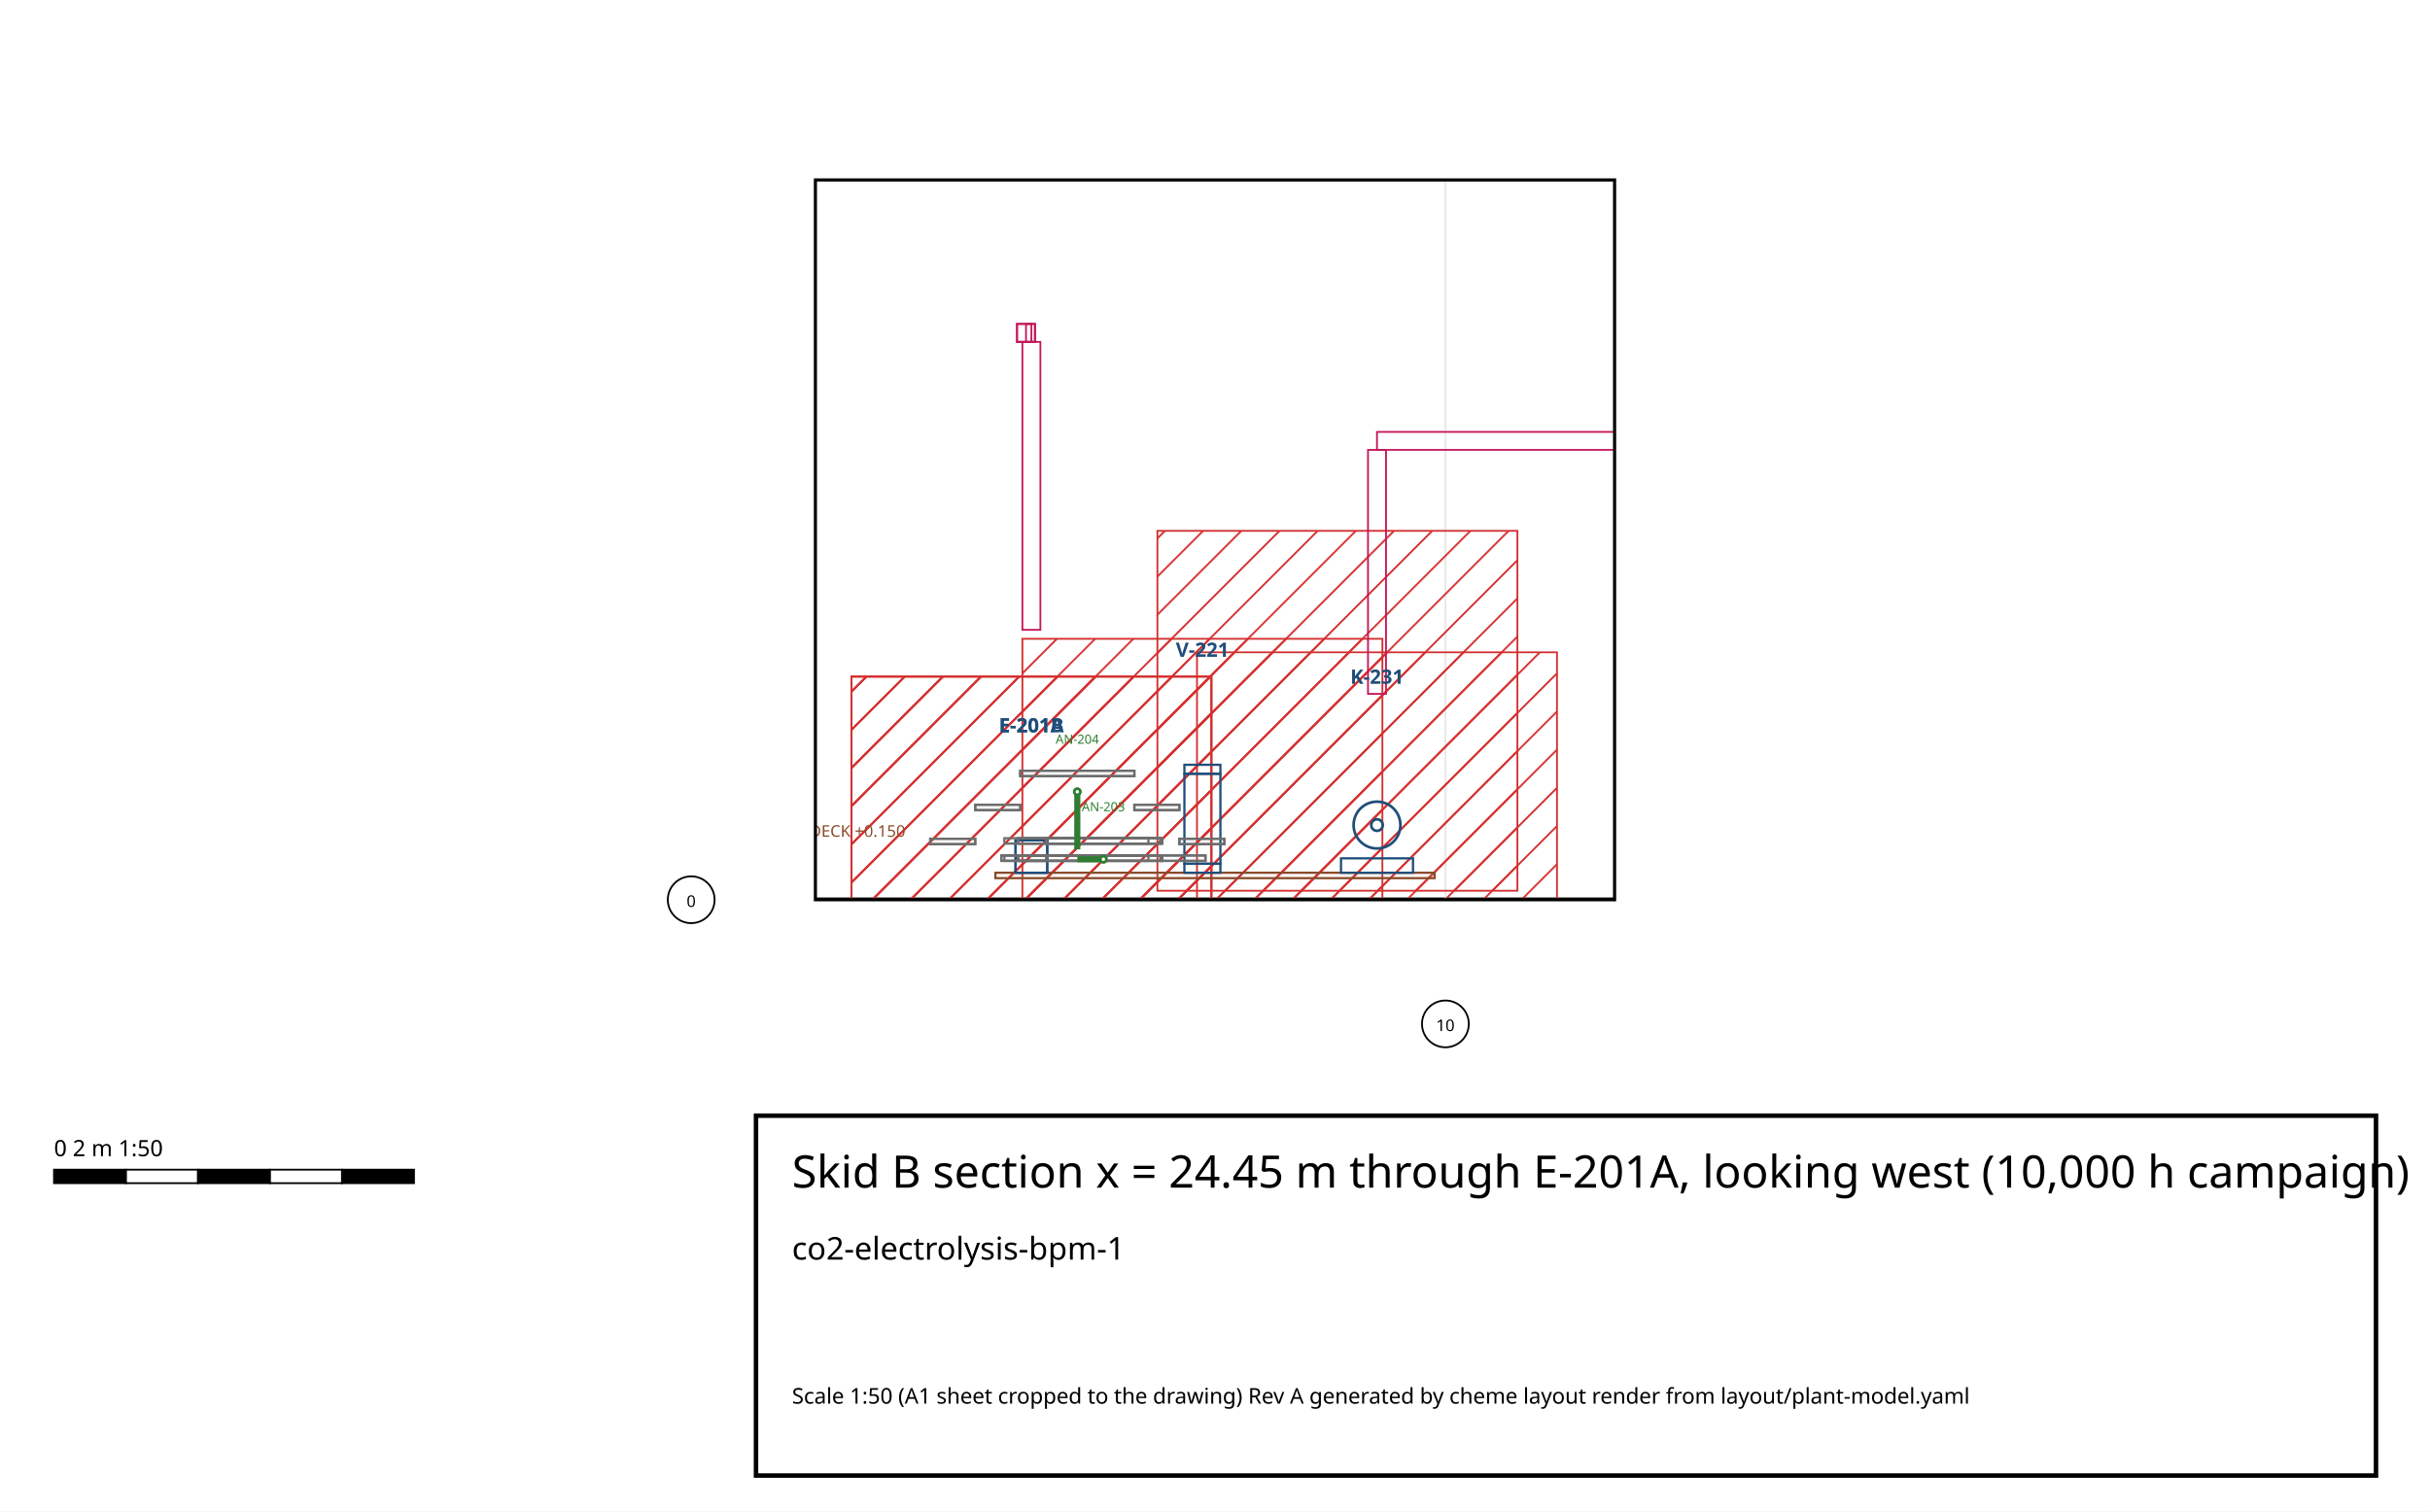
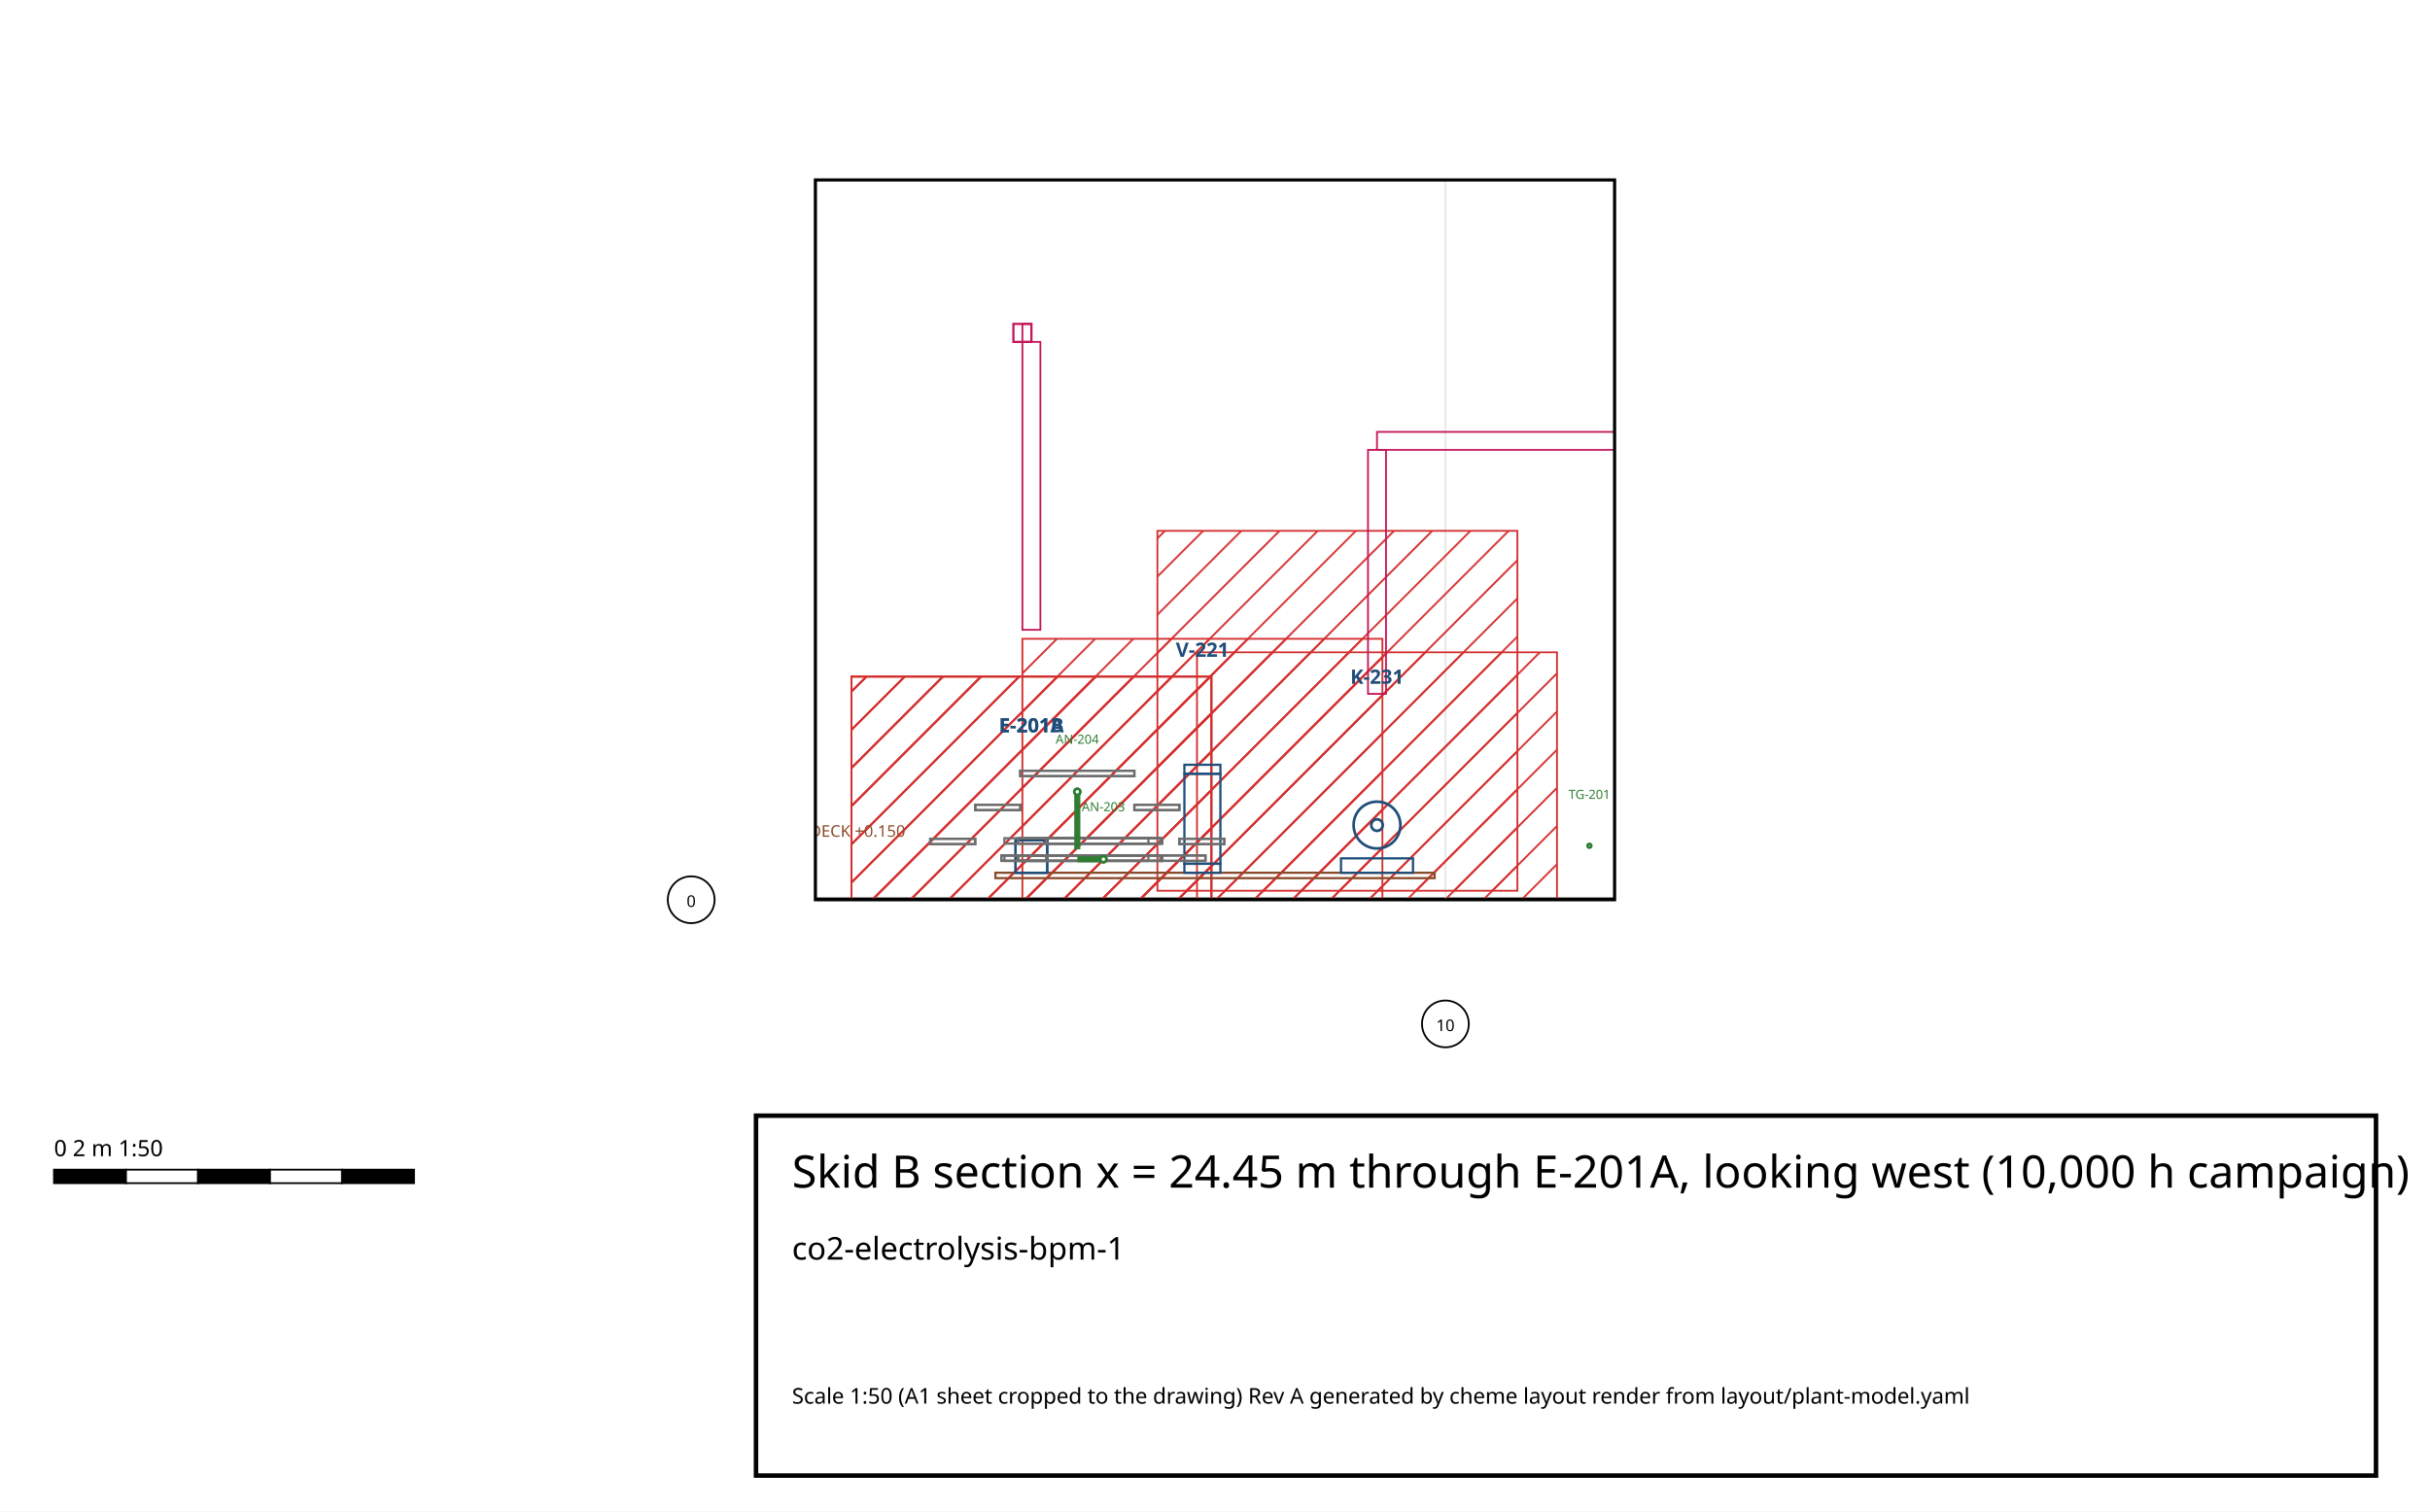
<svg xmlns="http://www.w3.org/2000/svg" width="270.00" height="168.00" viewBox="285.50 222.00 270.00 168.00">
  <defs>
    <pattern id="hatch-hazardous" width="3" height="3" patternUnits="userSpaceOnUse" patternTransform="rotate(45)">
      <line x1="0" y1="0" x2="0" y2="3" stroke="#d32f2f" stroke-width="0.4" />
    </pattern>
    <pattern id="hatch-oxygen_enriched" width="3" height="3" patternUnits="userSpaceOnUse" patternTransform="rotate(45)">
      <line x1="0" y1="0" x2="0" y2="3" stroke="#1976d2" stroke-width="0.4" />
    </pattern>
    <pattern id="hatch-oxygen_deficient" width="3" height="3" patternUnits="userSpaceOnUse" patternTransform="rotate(45)">
      <line x1="0" y1="0" x2="0" y2="3" stroke="#7b1fa2" stroke-width="0.4" />
    </pattern>
    <pattern id="hatch-keep_clear" width="3" height="3" patternUnits="userSpaceOnUse" patternTransform="rotate(45)">
      <line x1="0" y1="0" x2="0" y2="3" stroke="#ef6c00" stroke-width="0.4" />
    </pattern>
    <pattern id="hatch-laydown" width="3" height="3" patternUnits="userSpaceOnUse" patternTransform="rotate(45)">
      <line x1="0" y1="0" x2="0" y2="3" stroke="#8d6e63" stroke-width="0.4" />
    </pattern>
    <pattern id="hatch-maintenance" width="3" height="3" patternUnits="userSpaceOnUse" patternTransform="rotate(45)">
      <line x1="0" y1="0" x2="0" y2="3" stroke="#f9a825" stroke-width="0.4" />
    </pattern>
    <pattern id="hatch-escape" width="3" height="3" patternUnits="userSpaceOnUse" patternTransform="rotate(45)">
      <line x1="0" y1="0" x2="0" y2="3" stroke="#2e7d32" stroke-width="0.4" />
    </pattern>
    <clipPath id="area">
      <rect x="376.10" y="242.00" width="88.80" height="80.00" />
    </clipPath>
  </defs>
  <rect x="285.50" y="222.00" width="270.00" height="168.00" fill="#ffffff" />
  <g id="drawing" clip-path="url(#area)">
    <g id="grid">
      <polyline points="376.10,322.00 464.90,322.00" fill="none" stroke="#000" stroke-width="0.50" stroke-linecap="butt" id="grade" />
      <line x1="446.10" y1="322.00" x2="446.10" y2="242.00" stroke="#e0e0e0" stroke-width="0.15" />
      <line x1="376.10" y1="322.00" x2="464.90" y2="322.00" stroke="#e0e0e0" stroke-width="0.15" />
    </g>
    <g id="areas" />
    <g id="zones">
      <polygon points="380.10,337.20 420.10,337.20 420.10,297.20 380.10,297.20" fill="url(#hatch-hazardous)" stroke="#d32f2f" stroke-width="0.2" id="zone-Z-HAZ-B-0" />
      <polygon points="380.10,337.20 420.10,337.20 420.10,297.20 380.10,297.20" fill="url(#hatch-hazardous)" stroke="#d32f2f" stroke-width="0.2" id="zone-Z-HAZ-B-1" />
      <polygon points="380.10,337.20 420.10,337.20 420.10,297.20 380.10,297.20" fill="url(#hatch-hazardous)" stroke="#d32f2f" stroke-width="0.2" id="zone-Z-HAZ-B-2" />
      <polygon points="399.10,333.00 439.10,333.00 439.10,293.00 399.10,293.00" fill="url(#hatch-hazardous)" stroke="#d32f2f" stroke-width="0.2" id="zone-Z-HAZ-B-4" />
      <polygon points="418.50,334.50 458.50,334.50 458.50,294.50 418.50,294.50" fill="url(#hatch-hazardous)" stroke="#d32f2f" stroke-width="0.2" id="zone-Z-HAZ-B-5" />
      <polygon points="414.10,321.00 454.10,321.00 454.10,281.00 414.10,281.00" fill="url(#hatch-hazardous)" stroke="#d32f2f" stroke-width="0.2" id="zone-Z-HAZ-B-6" />
      <polygon points="246.10,322.00 376.10,322.00 376.10,316.00 246.10,316.00" fill="url(#hatch-crane_pad)" stroke="#ef6c00" stroke-width="0.2" id="zone-CP-B-0" />
    </g>
    <g id="roads" />
    <g id="buildings" />
    <g id="racks" />
    <g id="structures">
      <polyline points="396.10,320.40 396.10,320.40" fill="none" stroke="#8a4b2a" stroke-width="2.80" stroke-linecap="butt" />
      <polyline points="444.90,320.40 444.90,320.40" fill="none" stroke="#8a4b2a" stroke-width="2.80" stroke-linecap="butt" />
      <polygon points="396.10,319.60 444.90,319.60 444.90,319.00 396.10,319.00" fill="none" stroke="#8a4b2a" stroke-width="0.25" />
      <polyline points="396.10,297.00 396.10,297.00" fill="none" stroke="#8a4b2a" stroke-width="1.00" stroke-linecap="butt" />
      <polyline points="444.90,297.00 444.90,297.00" fill="none" stroke="#8a4b2a" stroke-width="1.00" stroke-linecap="butt" />
    </g>
    <g id="equipment">
      <g id="equipment-E-201A">
        <polygon points="398.34,319.00 401.86,319.00 401.86,315.40 398.34,315.40" fill="none" stroke="#1f4e79" stroke-width="0.25" />
      </g>
      <g id="equipment-E-201B">
        <polygon points="398.34,319.00 401.86,319.00 401.86,315.40 398.34,315.40" fill="none" stroke="#1f4e79" stroke-width="0.25" />
      </g>
      <g id="equipment-V-221">
        <polygon points="417.10,319.00 421.10,319.00 421.10,318.00 417.10,318.00" fill="none" stroke="#1f4e79" stroke-width="0.25" />
        <polygon points="417.10,318.00 421.10,318.00 421.10,308.00 417.10,308.00" fill="none" stroke="#1f4e79" stroke-width="0.25" />
        <polygon points="417.10,308.00 421.10,308.00 421.10,307.00 417.10,307.00" fill="none" stroke="#1f4e79" stroke-width="0.25" />
      </g>
      <g id="equipment-K-231">
        <polygon points="434.50,319.00 442.50,319.00 442.50,317.40 434.50,317.40" fill="none" stroke="#1f4e79" stroke-width="0.25" />
        <circle cx="438.50" cy="313.70" r="2.60" fill="none" stroke="#1f4e79" stroke-width="0.3" />
        <circle cx="438.50" cy="313.70" r="0.64" fill="none" stroke="#1f4e79" stroke-width="0.3" />
      </g>
    </g>
    <g id="platforms">
      <polygon points="398.64,315.76 414.64,315.76 414.64,315.16 398.64,315.16" fill="none" stroke="#6d6d6d" stroke-width="0.25" />
      <polygon points="398.64,317.68 414.64,317.68 414.64,317.08 398.64,317.08" fill="none" stroke="#6d6d6d" stroke-width="0.25" />
      <polygon points="398.64,317.68 414.64,317.68 414.64,317.08 398.64,317.08" fill="none" stroke="#6d6d6d" stroke-width="0.25" />
      <polygon points="398.64,315.76 414.64,315.76 414.64,315.16 398.64,315.16" fill="none" stroke="#6d6d6d" stroke-width="0.25" />
      <polygon points="398.64,317.68 414.64,317.68 414.64,317.08 398.64,317.08" fill="none" stroke="#6d6d6d" stroke-width="0.25" />
      <polygon points="398.64,317.68 414.64,317.68 414.64,317.08 398.64,317.08" fill="none" stroke="#6d6d6d" stroke-width="0.25" />
      <polygon points="397.10,315.76 413.10,315.76 413.10,315.16 397.10,315.16" fill="none" stroke="#6d6d6d" stroke-width="0.25" />
      <polygon points="397.10,317.68 413.10,317.68 413.10,317.08 397.10,317.08" fill="none" stroke="#6d6d6d" stroke-width="0.25" />
      <polygon points="401.76,315.76 414.44,315.76 414.44,315.16 401.76,315.16" fill="none" stroke="#6d6d6d" stroke-width="0.25" />
      <polygon points="396.76,317.68 401.76,317.68 401.76,317.08 396.76,317.08" fill="none" stroke="#6d6d6d" stroke-width="0.25" />
      <polygon points="414.44,317.68 419.44,317.68 419.44,317.08 414.44,317.08" fill="none" stroke="#6d6d6d" stroke-width="0.25" />
      <polygon points="401.76,315.76 414.44,315.76 414.44,315.16 401.76,315.16" fill="none" stroke="#6d6d6d" stroke-width="0.25" />
      <polygon points="396.76,317.68 401.76,317.68 401.76,317.08 396.76,317.08" fill="none" stroke="#6d6d6d" stroke-width="0.25" />
      <polygon points="414.44,317.68 419.44,317.68 419.44,317.08 414.44,317.08" fill="none" stroke="#6d6d6d" stroke-width="0.25" />
      <polygon points="398.86,308.26 411.54,308.26 411.54,307.66 398.86,307.66" fill="none" stroke="#6d6d6d" stroke-width="0.25" />
      <polygon points="416.54,315.82 421.54,315.82 421.54,315.22 416.54,315.22" fill="none" stroke="#6d6d6d" stroke-width="0.25" />
      <polygon points="411.54,312.04 416.54,312.04 416.54,311.44 411.54,311.44" fill="none" stroke="#6d6d6d" stroke-width="0.25" />
      <polygon points="388.86,315.82 393.86,315.82 393.86,315.22 388.86,315.22" fill="none" stroke="#6d6d6d" stroke-width="0.25" />
      <polygon points="393.86,312.04 398.86,312.04 398.86,311.44 393.86,311.44" fill="none" stroke="#6d6d6d" stroke-width="0.25" />
      <polygon points="398.86,308.26 411.54,308.26 411.54,307.66 398.86,307.66" fill="none" stroke="#6d6d6d" stroke-width="0.25" />
      <polygon points="416.54,315.82 421.54,315.82 421.54,315.22 416.54,315.22" fill="none" stroke="#6d6d6d" stroke-width="0.25" />
      <polygon points="411.54,312.04 416.54,312.04 416.54,311.44 411.54,311.44" fill="none" stroke="#6d6d6d" stroke-width="0.25" />
      <polygon points="388.86,315.82 393.86,315.82 393.86,315.22 388.86,315.22" fill="none" stroke="#6d6d6d" stroke-width="0.25" />
      <polygon points="393.86,312.04 398.86,312.04 398.86,311.44 393.86,311.44" fill="none" stroke="#6d6d6d" stroke-width="0.25" />
    </g>
    <g id="pipes">
      <g id="pipe-P-02/Line_AN203A_S1" data-line="AN-203A">
        <polyline points="408.10,317.50 405.20,317.50" fill="none" stroke="#2e7d32" stroke-width="0.68" stroke-linecap="butt" />
      </g>
      <g id="pipe-P-02/Line_AN203_S1" data-line="AN-203">
        <circle cx="408.10" cy="317.50" r="0.34" fill="none" stroke="#2e7d32" stroke-width="0.25" />
      </g>
      <g id="pipe-P-02/Line_AN203_S2" data-line="AN-203">
        <circle cx="408.10" cy="317.50" r="0.34" fill="#fff" stroke="#2e7d32" stroke-width="0.3" />
      </g>
      <g id="pipe-P-02/Line_AN204A_S1" data-line="AN-204A">
        <polyline points="405.20,316.40 405.20,310.00" fill="none" stroke="#2e7d32" stroke-width="0.68" stroke-linecap="butt" />
      </g>
      <g id="pipe-P-02/Line_AN204_S3" data-line="AN-204">
        <circle cx="405.20" cy="310.00" r="0.34" fill="none" stroke="#2e7d32" stroke-width="0.25" />
      </g>
      <g id="pipe-P-02/Line_AN204_S4" data-line="AN-204">
        <circle cx="405.20" cy="310.00" r="0.34" fill="#fff" stroke="#2e7d32" stroke-width="0.3" />
      </g>
+       <g id="pipe-P-02/Line_TG201_S1" data-line="TG-201">
+         <circle cx="462.10" cy="316.00" r="0.21" fill="#fff" stroke="#2e7d32" stroke-width="0.3" />
+       </g>
    </g>
    <g id="trays">
      <g id="tray-PT-PR-1-8" data-system="power">
        <polygon points="521.10,257.00 523.10,257.00 523.10,255.00 521.10,255.00" fill="none" stroke="#c2185b" stroke-width="0.2" />
      </g>
      <g id="tray-PT-PR-1-9" data-system="power">
        <polygon points="521.10,257.00 523.10,257.00 523.10,255.00 521.10,255.00" fill="none" stroke="#c2185b" stroke-width="0.25" />
      </g>
      <g id="tray-IT-PR-1-2" data-system="instrument">
        <polygon points="509.10,257.00 511.10,257.00 511.10,255.00 509.10,255.00" fill="none" stroke="#1565c0" stroke-width="0.25" />
      </g>
      <g id="tray-PT-M-K-231" data-system="power">
        <polygon points="521.10,272.00 523.10,272.00 523.10,257.00 521.10,257.00" fill="none" stroke="#c2185b" stroke-width="0.2" />
        <polygon points="438.50,272.00 522.10,272.00 522.10,270.00 438.50,270.00" fill="none" stroke="#c2185b" stroke-width="0.2" />
        <polygon points="437.50,299.12 439.50,299.12 439.50,272.00 437.50,272.00" fill="none" stroke="#c2185b" stroke-width="0.2" />
      </g>
      <g id="tray-PT-DC-E201A" data-system="power">
-         <polygon points="398.50,260.00 400.50,260.00 400.50,258.00 398.50,258.00" fill="none" stroke="#c2185b" stroke-width="0.25" />
-         <polygon points="399.50,260.00 400.10,260.00 400.10,258.00 399.50,258.00" fill="none" stroke="#c2185b" stroke-width="0.2" />
+         <polygon points="398.10,260.00 400.10,260.00 400.10,258.00 398.10,258.00" fill="none" stroke="#c2185b" stroke-width="0.25" />
+         <polygon points="399.10,260.00 400.10,260.00 400.10,258.00 399.10,258.00" fill="none" stroke="#c2185b" stroke-width="0.2" />
        <polygon points="399.10,292.00 401.10,292.00 401.10,260.00 399.10,260.00" fill="none" stroke="#c2185b" stroke-width="0.2" />
      </g>
    </g>
    <g id="ducts" />
    <g id="inline" />
    <g id="labels">
      <text x="516.10" y="252.00" font-size="1.8" font-family="sans-serif" text-anchor="start" fill="#7a5c3e">PR-1 +3.200</text>
      <text x="386.10" y="315.00" font-size="1.8" font-family="sans-serif" text-anchor="end" fill="#8a4b2a">DECK +0.150</text>
      <text x="400.10" y="303.40" font-size="2.2" font-family="sans-serif" text-anchor="middle" fill="#1f4e79" font-weight="bold">E-201A</text>
      <text x="400.10" y="303.40" font-size="2.2" font-family="sans-serif" text-anchor="middle" fill="#1f4e79" font-weight="bold">E-201B</text>
      <text x="419.10" y="295.00" font-size="2.2" font-family="sans-serif" text-anchor="middle" fill="#1f4e79" font-weight="bold">V-221</text>
      <text x="438.50" y="298.00" font-size="2.2" font-family="sans-serif" text-anchor="middle" fill="#1f4e79" font-weight="bold">K-231</text>
      <text x="408.10" y="312.16" font-size="1.4" font-family="sans-serif" text-anchor="middle" fill="#2e7d32">AN-203</text>
      <text x="405.20" y="304.66" font-size="1.4" font-family="sans-serif" text-anchor="middle" fill="#2e7d32">AN-204</text>
+       <text x="462.10" y="310.79" font-size="1.4" font-family="sans-serif" text-anchor="middle" fill="#2e7d32">TG-201</text>
    </g>
  </g>
  <rect x="376.10" y="242.00" width="88.80" height="80.00" fill="none" stroke="#000" stroke-width="0.35" />
  <g class="bubble" transform="translate(0.00,9.80)">
    <circle cx="446.10" cy="326.00" r="2.6" fill="#fff" stroke="#000" stroke-width="0.2" />
    <text x="446.10" y="326.80" font-size="1.8" font-family="sans-serif" text-anchor="middle">10</text>
  </g>
  <g class="bubble" transform="translate(-9.80,0.00)">
    <circle cx="372.10" cy="322.00" r="2.6" fill="#fff" stroke="#000" stroke-width="0.2" />
    <text x="372.10" y="322.80" font-size="1.8" font-family="sans-serif" text-anchor="middle">0</text>
  </g>
  <g id="scale-bar" transform="translate(276.50,-188.00)">
    <rect x="15.00" y="540.00" width="8.00" height="1.5" fill="#000" stroke="#000" stroke-width="0.2" />
    <rect x="23.00" y="540.00" width="8.00" height="1.5" fill="#fff" stroke="#000" stroke-width="0.2" />
    <rect x="31.00" y="540.00" width="8.00" height="1.5" fill="#000" stroke="#000" stroke-width="0.2" />
    <rect x="39.00" y="540.00" width="8.00" height="1.5" fill="#fff" stroke="#000" stroke-width="0.2" />
    <rect x="47.00" y="540.00" width="8.00" height="1.5" fill="#000" stroke="#000" stroke-width="0.2" />
    <text x="15.00" y="538.50" font-size="2.5" font-family="sans-serif">0      2 m    1:50</text>
  </g>
  <g id="title-block" transform="translate(-281.50,-198.00)">
    <rect x="651.0" y="544.0" width="180" height="40.0" fill="#fff" stroke="#000" stroke-width="0.5" />
    <text x="655.0" y="552.0" font-size="5" font-family="sans-serif">Skid B section x = 24.45 m through E-201A, looking west (10,000 h campaign)</text>
    <text x="655.0" y="560.0" font-size="3.5" font-family="sans-serif">co2-electrolysis-bpm-1</text>
    <text x="655.0" y="568.0" font-size="2.8" font-family="sans-serif" />
    <text x="655.0" y="576.0" font-size="2.4" font-family="sans-serif">Scale 1:50 (A1 sheet cropped to the drawing)   Rev A   generated by cheme layout render from layout/plant-model.yaml</text>
  </g>
</svg>
